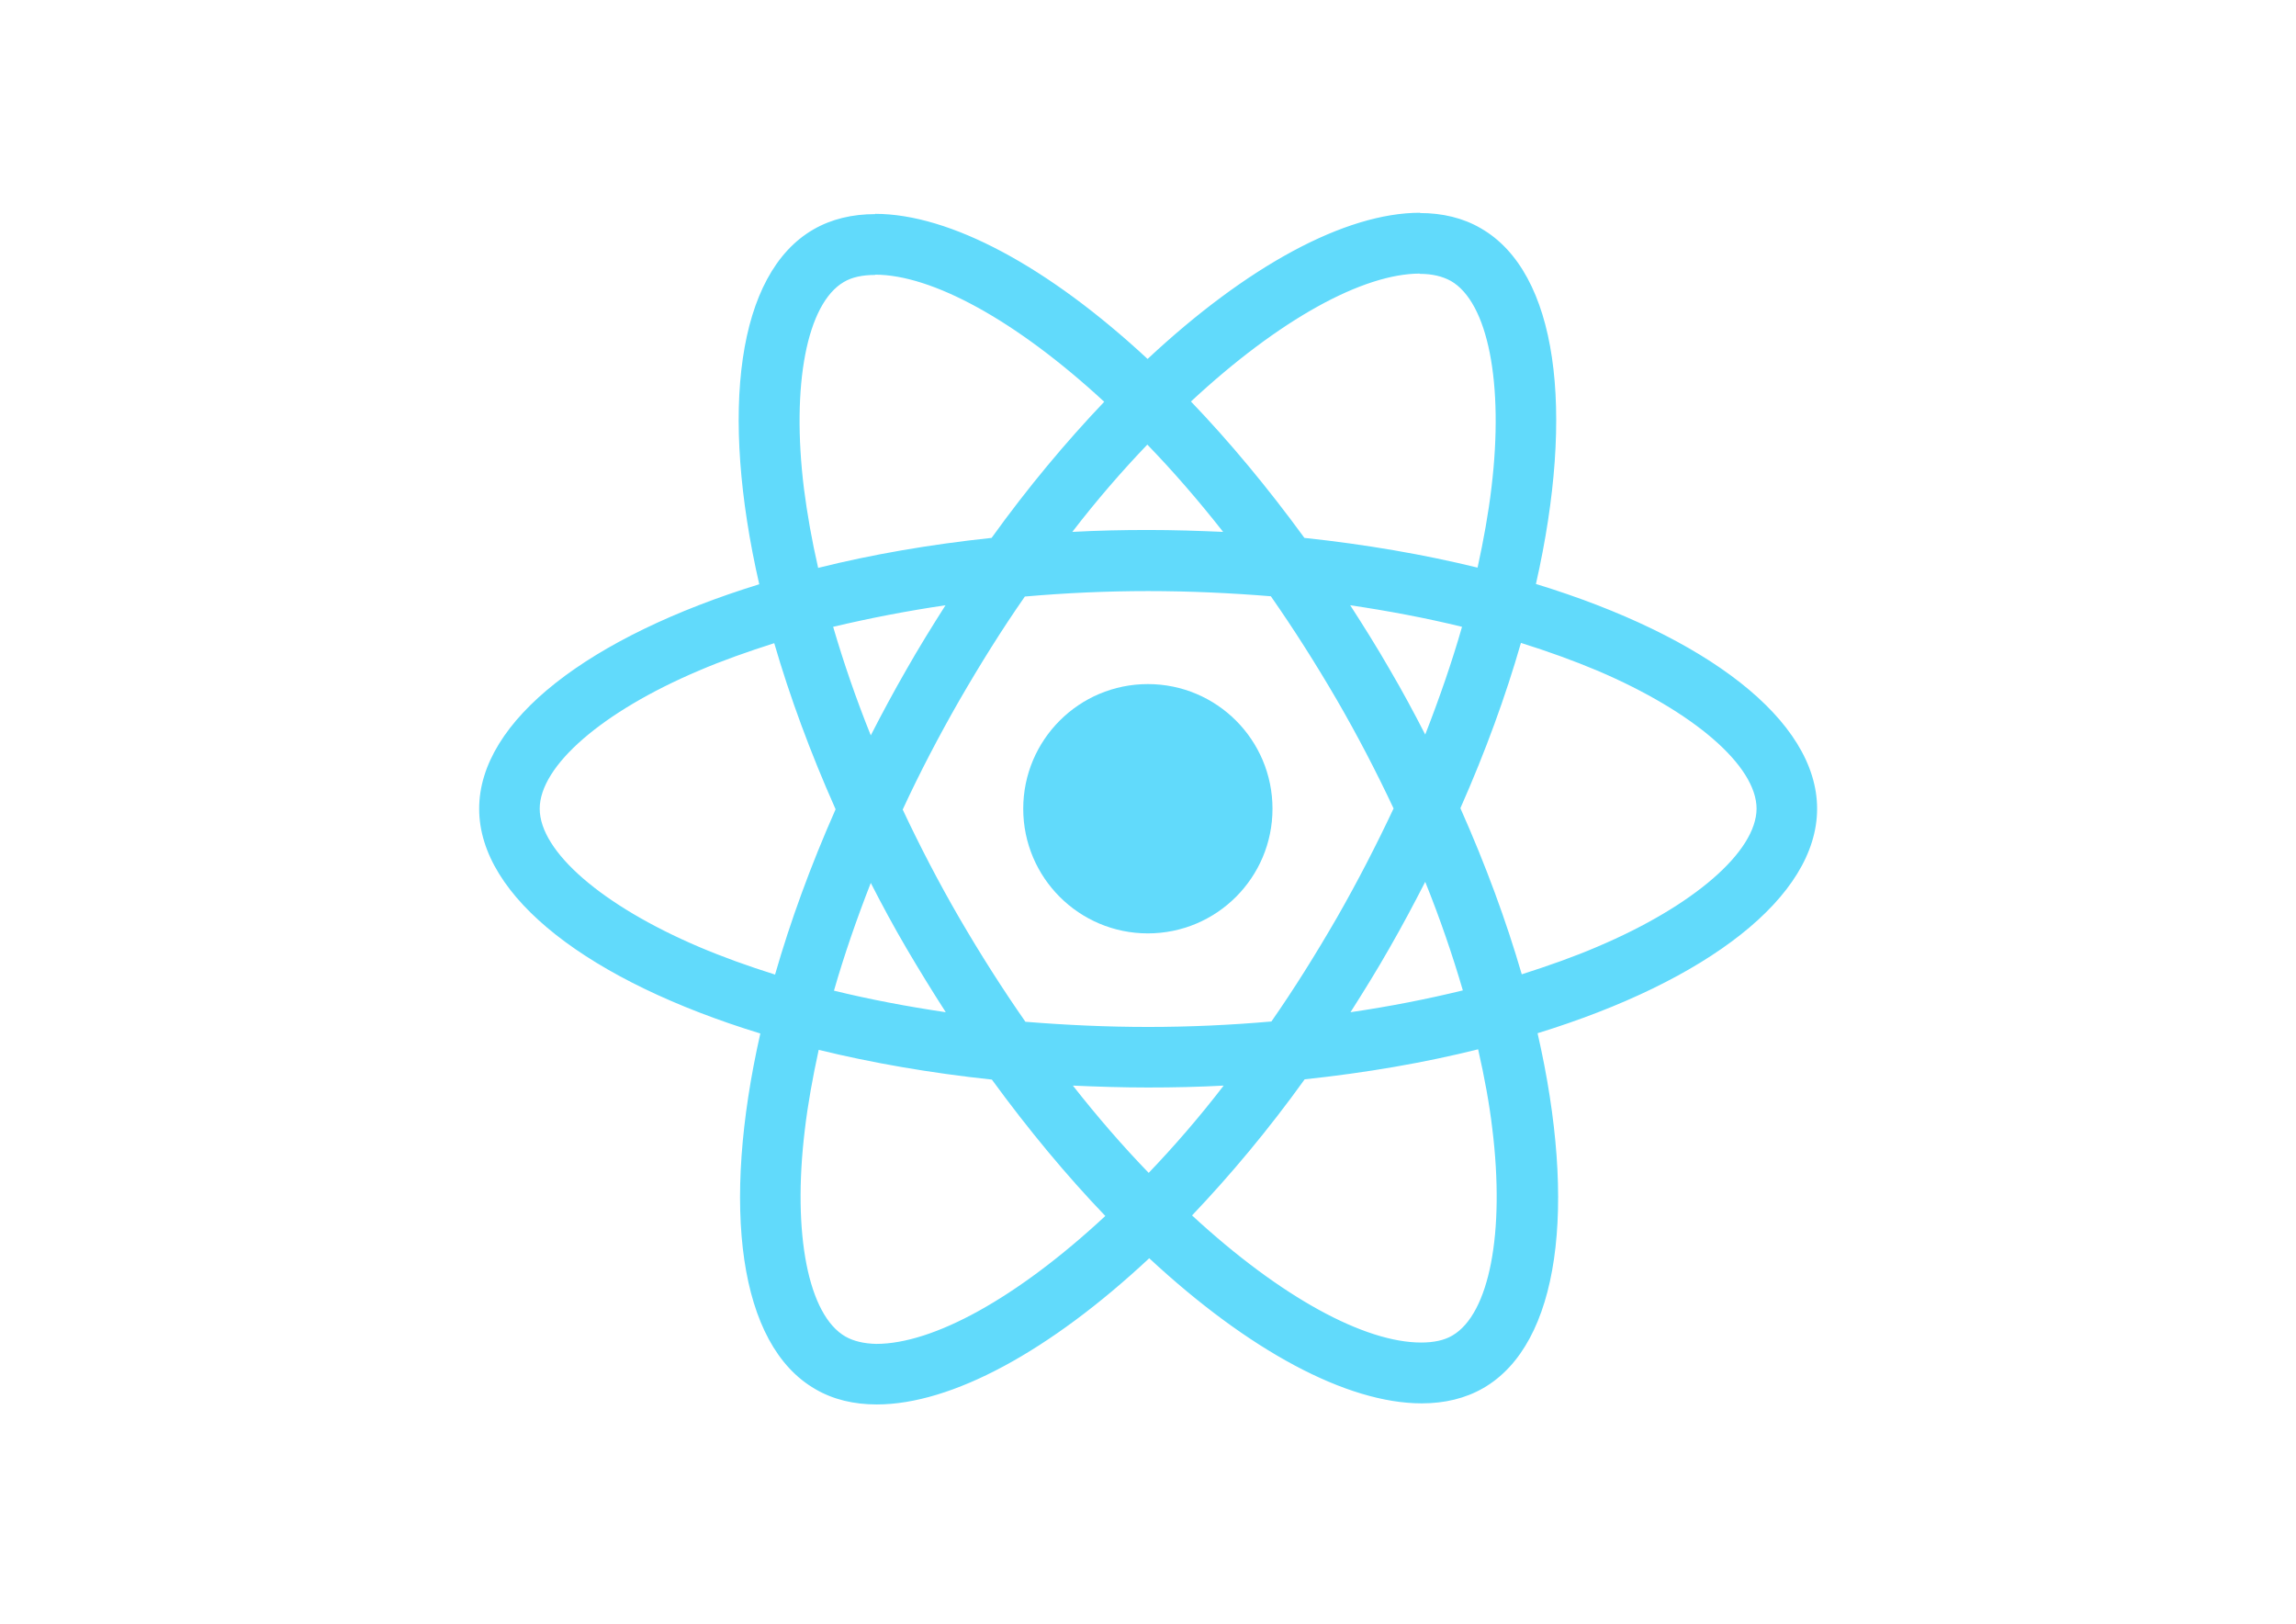
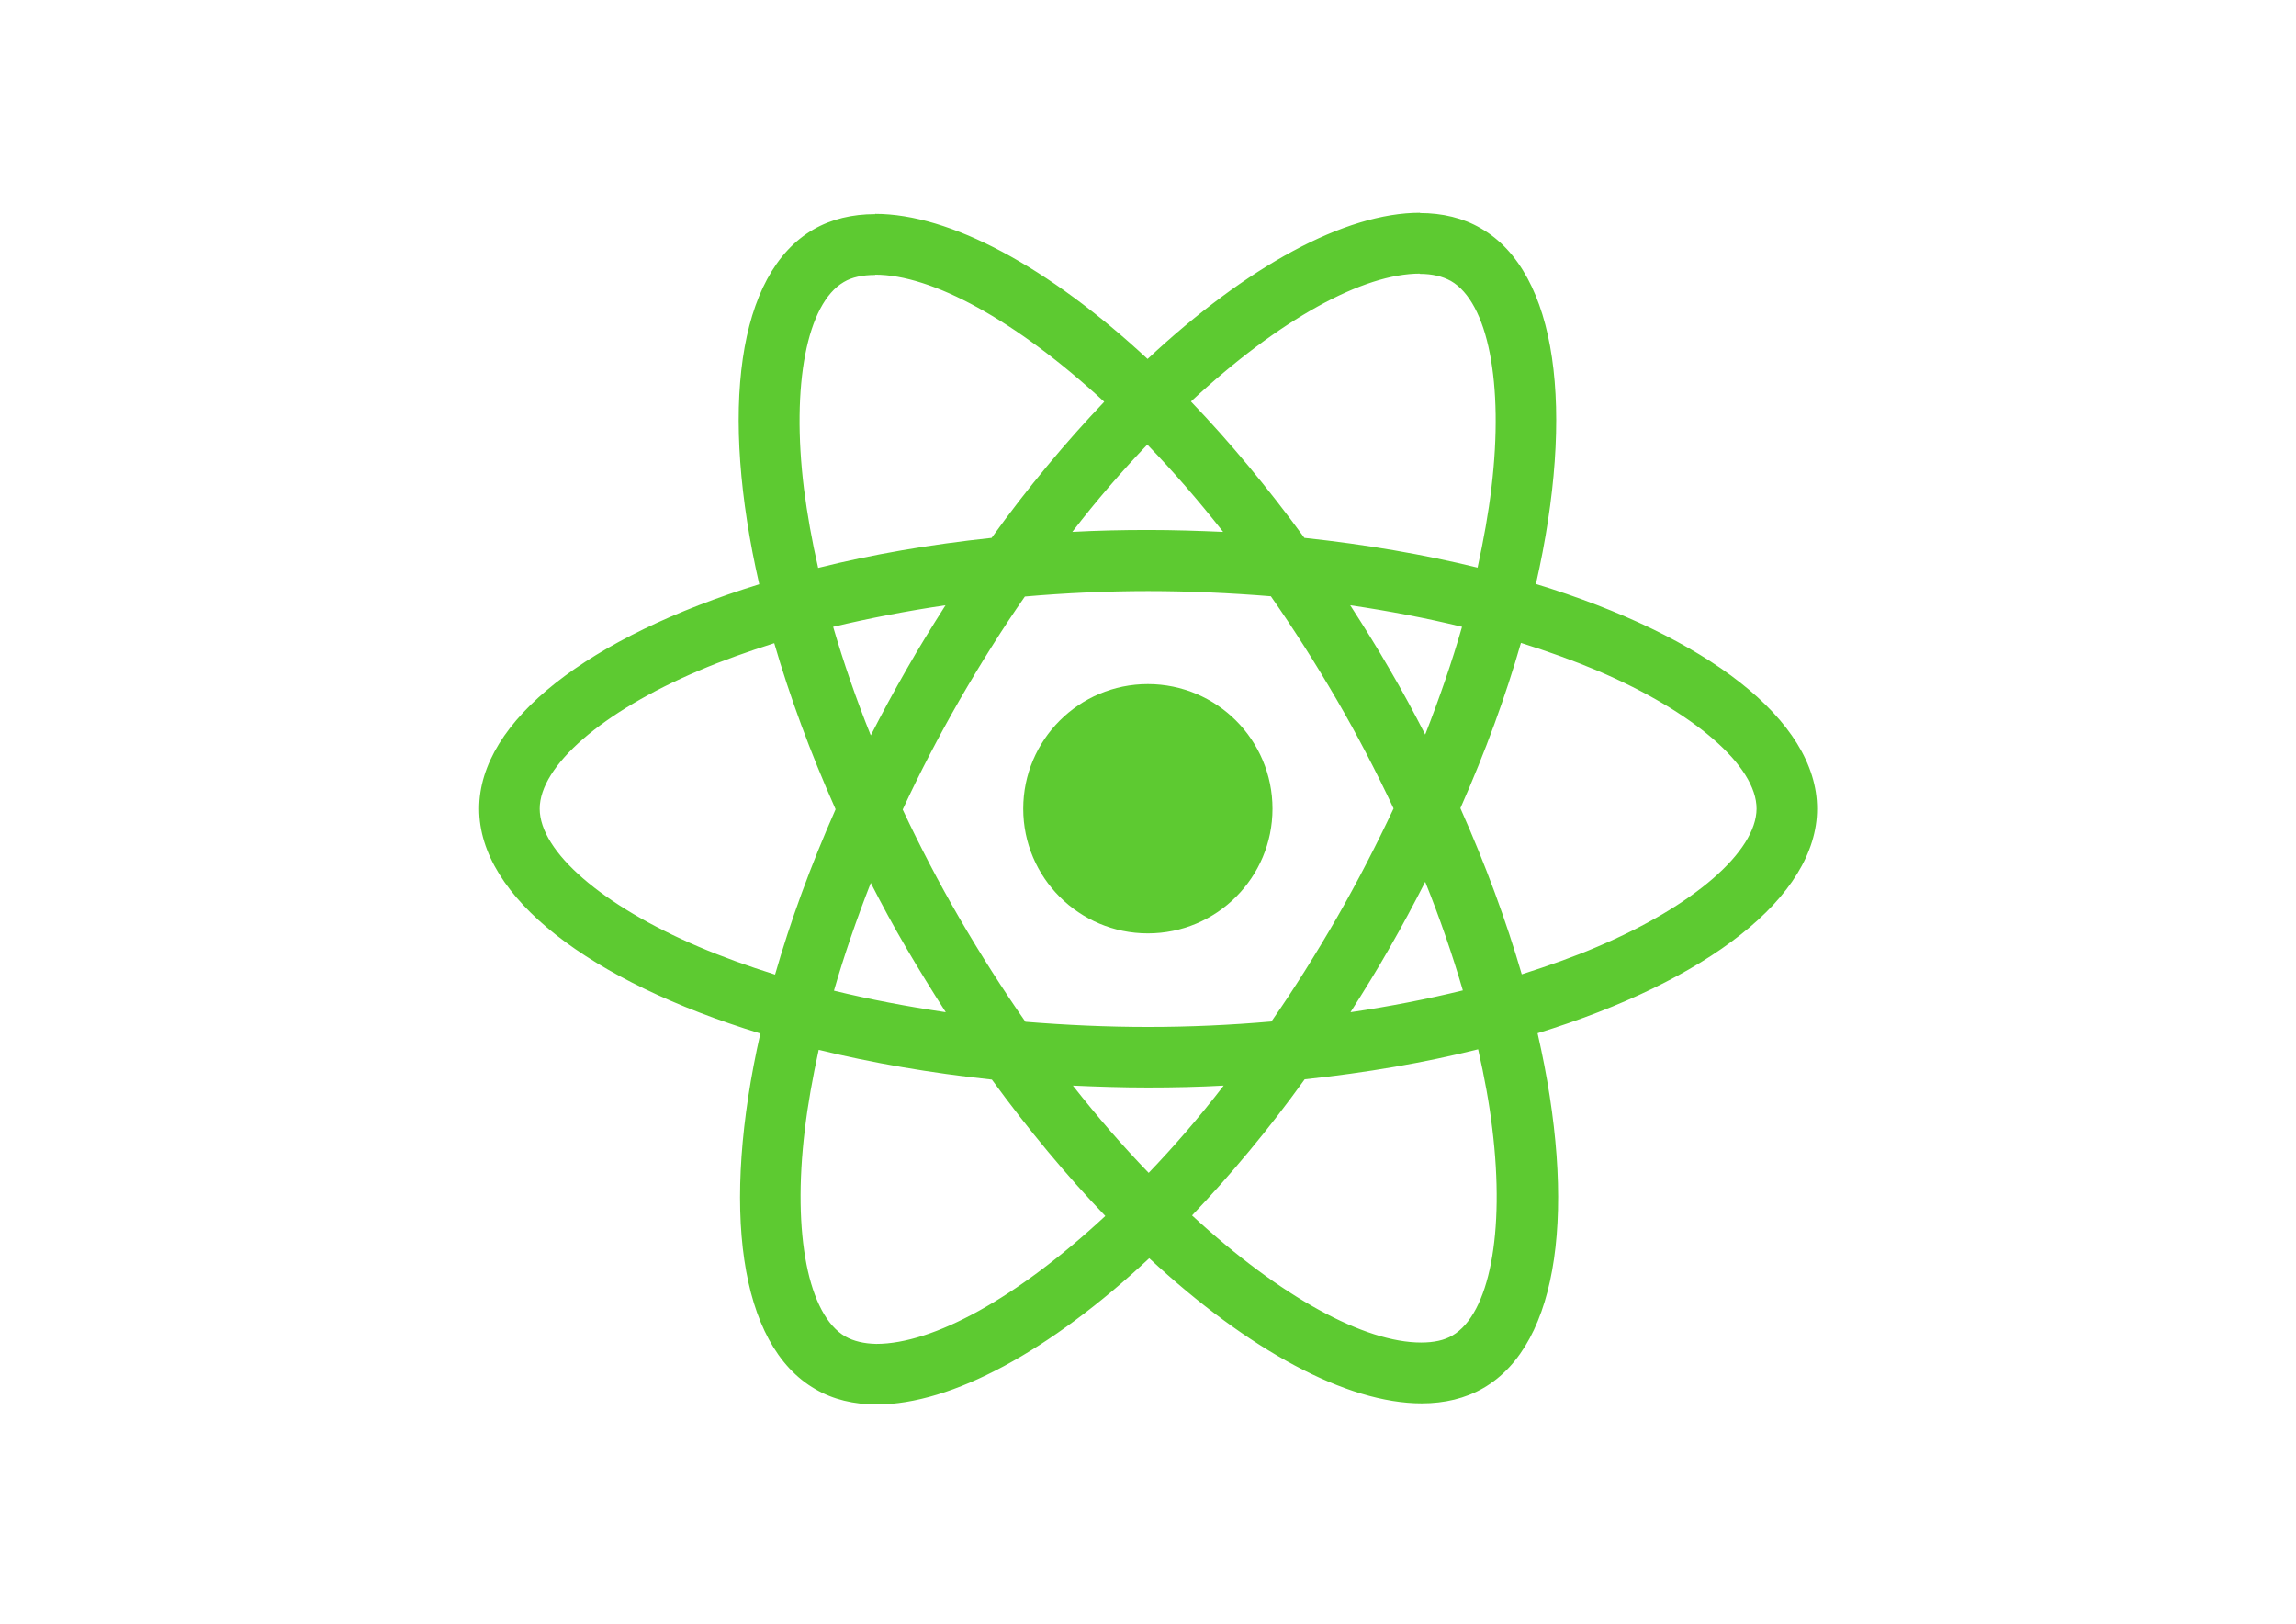
<svg xmlns="http://www.w3.org/2000/svg" viewBox="0 0 841.9 595.3">
-   <g fill="#61DAFB">
+   <g fill="#5dca31">
    <path d="M666.3 296.5c0-32.5-40.7-63.3-103.1-82.4 14.4-63.6 8-114.2-20.2-130.4-6.5-3.8-14.1-5.6-22.4-5.6v22.3c4.6 0 8.3.9 11.4 2.6 13.6 7.8 19.5 37.5 14.9 75.7-1.1 9.4-2.9 19.3-5.1 29.4-19.6-4.8-41-8.5-63.5-10.9-13.5-18.5-27.5-35.3-41.6-50 32.6-30.3 63.2-46.9 84-46.9V78c-27.5 0-63.5 19.6-99.9 53.6-36.4-33.8-72.4-53.2-99.9-53.2v22.3c20.7 0 51.4 16.5 84 46.6-14 14.7-28 31.4-41.3 49.9-22.6 2.4-44 6.1-63.6 11-2.3-10-4-19.7-5.2-29-4.7-38.2 1.1-67.9 14.6-75.8 3-1.8 6.9-2.6 11.5-2.6V78.5c-8.4 0-16 1.8-22.6 5.6-28.1 16.2-34.4 66.7-19.9 130.1-62.2 19.2-102.7 49.9-102.7 82.3 0 32.5 40.7 63.3 103.1 82.4-14.4 63.6-8 114.2 20.2 130.4 6.5 3.8 14.1 5.6 22.5 5.6 27.5 0 63.5-19.6 99.9-53.6 36.4 33.8 72.4 53.2 99.9 53.2 8.4 0 16-1.8 22.6-5.6 28.1-16.2 34.4-66.7 19.9-130.1 62-19.1 102.5-49.9 102.5-82.3zm-130.2-66.7c-3.7 12.9-8.3 26.2-13.5 39.5-4.1-8-8.4-16-13.1-24-4.6-8-9.5-15.8-14.4-23.4 14.2 2.1 27.9 4.7 41 7.9zm-45.8 106.5c-7.8 13.5-15.8 26.3-24.1 38.2-14.9 1.3-30 2-45.2 2-15.1 0-30.2-.7-45-1.9-8.3-11.9-16.4-24.6-24.2-38-7.6-13.1-14.5-26.4-20.8-39.8 6.2-13.4 13.2-26.8 20.7-39.9 7.8-13.5 15.8-26.3 24.1-38.2 14.9-1.3 30-2 45.2-2 15.1 0 30.2.7 45 1.9 8.3 11.9 16.4 24.6 24.2 38 7.6 13.1 14.5 26.4 20.8 39.8-6.3 13.4-13.2 26.8-20.7 39.9zm32.3-13c5.4 13.4 10 26.8 13.8 39.8-13.1 3.2-26.9 5.9-41.2 8 4.9-7.7 9.8-15.6 14.4-23.7 4.6-8 8.9-16.1 13-24.1zM421.2 430c-9.3-9.6-18.6-20.3-27.8-32 9 .4 18.2.7 27.5.7 9.4 0 18.7-.2 27.8-.7-9 11.7-18.3 22.4-27.5 32zm-74.4-58.9c-14.2-2.1-27.9-4.7-41-7.9 3.7-12.9 8.3-26.2 13.5-39.5 4.1 8 8.4 16 13.1 24 4.7 8 9.5 15.8 14.4 23.4zM420.7 163c9.3 9.6 18.6 20.3 27.8 32-9-.4-18.2-.7-27.5-.7-9.4 0-18.7.2-27.8.7 9-11.7 18.3-22.4 27.5-32zm-74 58.9c-4.9 7.7-9.8 15.6-14.4 23.7-4.6 8-8.9 16-13 24-5.4-13.4-10-26.8-13.8-39.8 13.1-3.1 26.9-5.8 41.2-7.9zm-90.5 125.2c-35.4-15.1-58.3-34.9-58.3-50.6 0-15.7 22.9-35.6 58.3-50.6 8.6-3.7 18-7 27.7-10.1 5.7 19.6 13.2 40 22.5 60.9-9.2 20.8-16.6 41.1-22.2 60.6-9.9-3.1-19.3-6.5-28-10.2zM310 490c-13.6-7.8-19.5-37.5-14.9-75.7 1.1-9.4 2.9-19.3 5.1-29.4 19.6 4.8 41 8.5 63.5 10.9 13.5 18.5 27.5 35.3 41.6 50-32.6 30.3-63.2 46.9-84 46.9-4.5-.1-8.3-1-11.3-2.7zm237.2-76.2c4.7 38.2-1.1 67.9-14.6 75.8-3 1.8-6.9 2.6-11.5 2.6-20.7 0-51.4-16.5-84-46.6 14-14.7 28-31.4 41.3-49.9 22.6-2.4 44-6.1 63.6-11 2.3 10.1 4.1 19.8 5.2 29.1zm38.5-66.7c-8.6 3.7-18 7-27.7 10.1-5.7-19.6-13.2-40-22.5-60.9 9.2-20.8 16.6-41.1 22.2-60.6 9.9 3.1 19.3 6.5 28.1 10.2 35.4 15.1 58.3 34.9 58.3 50.6-.1 15.7-23 35.6-58.4 50.6zM320.8 78.4z" />
    <circle cx="420.9" cy="296.5" r="45.7" />
    <path d="M520.5 78.1z" />
  </g>
</svg>
